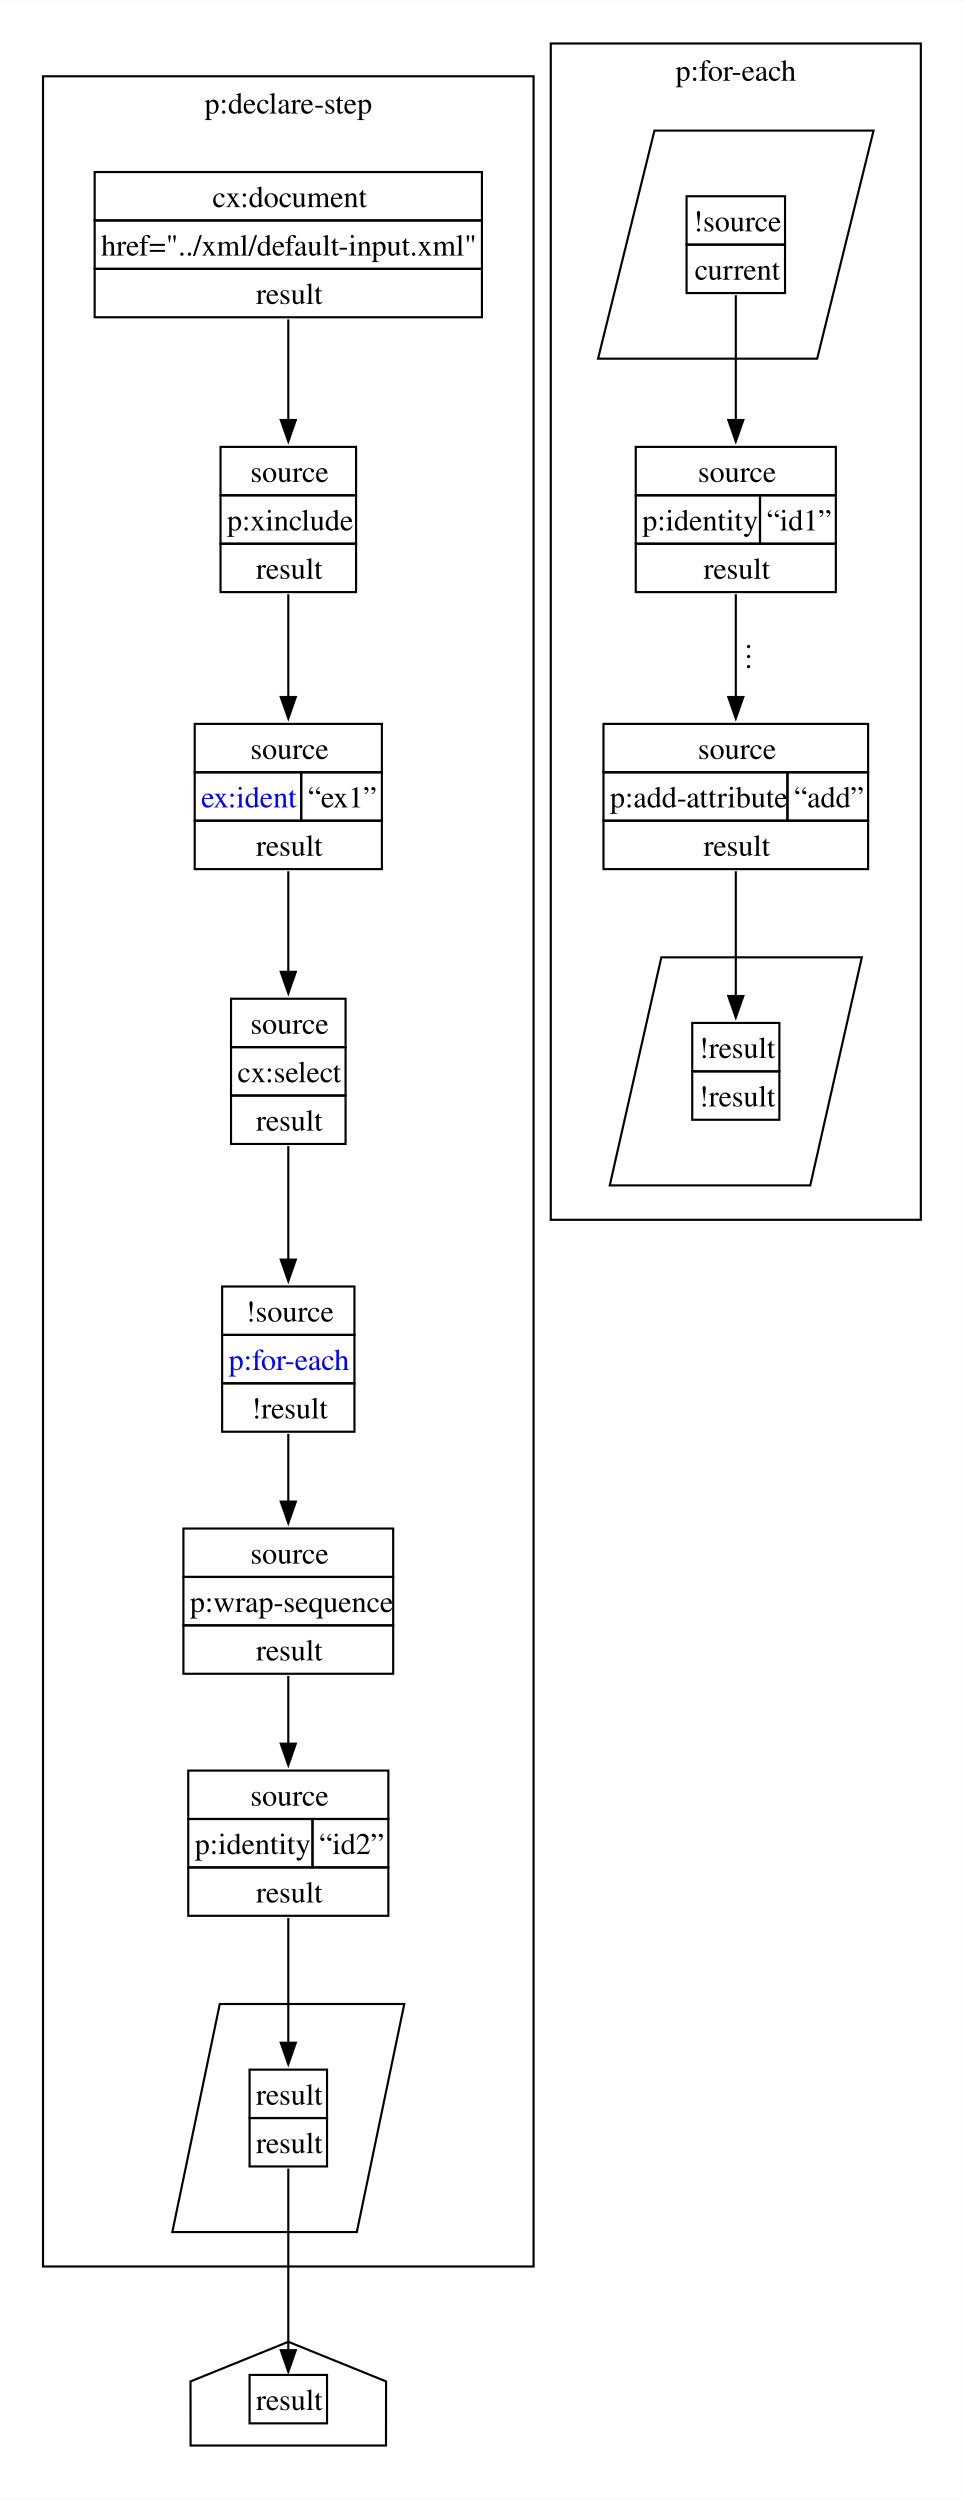
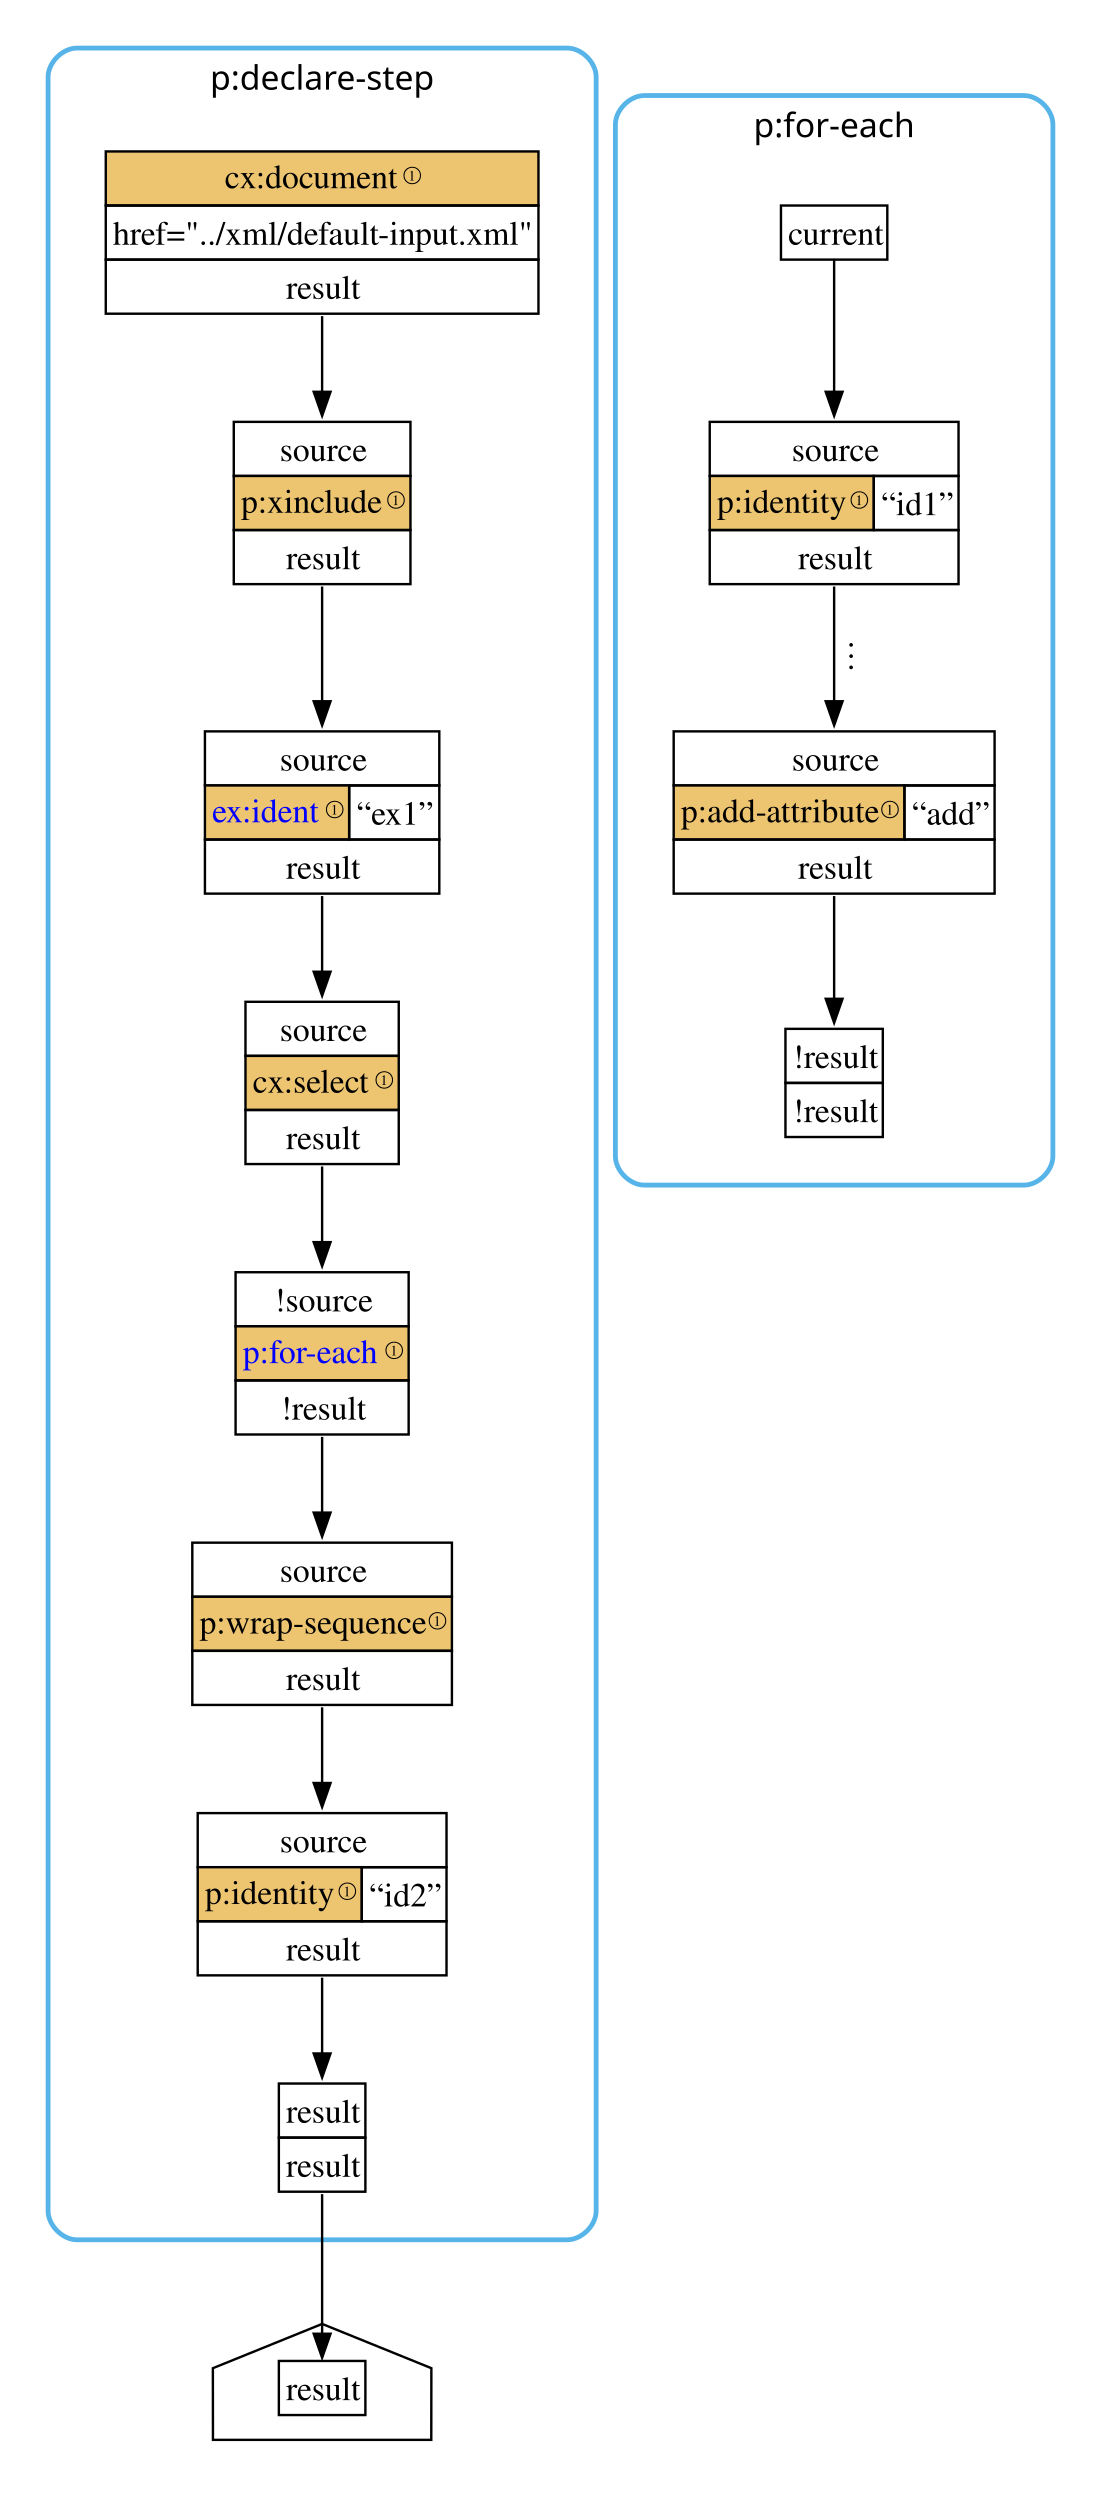
- <svg xmlns="http://www.w3.org/2000/svg" xmlns:xlink="http://www.w3.org/1999/xlink" width="448pt" height="1162pt" viewBox="0.00 0.00 448.00 1161.57">
-   <g id="graph0" class="graph" transform="scale(1 1) rotate(0) translate(4 1157.57)">
-     <polygon fill="white" stroke="none" points="-4,4 -4,-1157.57 444,-1157.57 444,4 -4,4" />
-     <g id="cluster_d173e2" class="cluster">
- </g>
-     <g id="cluster_d173e1" class="cluster">
- </g>
-     <g id="cluster_declare_step" class="cluster">
-       <polygon fill="none" stroke="black" points="16,-104.32 16,-1122.32 244,-1122.32 244,-104.32 16,-104.32" />
-       <text text-anchor="middle" x="130" y="-1105.02" font-family="Times,serif" font-size="14.00">p:declare-step</text>
+ <svg xmlns="http://www.w3.org/2000/svg" xmlns:xlink="http://www.w3.org/1999/xlink" width="458pt" height="1040pt" viewBox="0.00 0.00 458.00 1040.00">
+   <g id="graph0" class="graph" transform="scale(1 1) rotate(0) translate(4 1036.07)">
+     <polygon fill="white" stroke="none" points="-4,4 -4,-1036.07 454,-1036.07 454,4 -4,4" />
+     <g id="cluster_d174e3" class="cluster">
+ </g>
+     <g id="cluster_d174e2" class="cluster">
+ </g>
+     <g id="cluster_declare_step_85" class="cluster">
+       <path fill="none" stroke="#56b4e9" stroke-width="2" d="M28,-104.32C28,-104.32 232,-104.32 232,-104.32 238,-104.32 244,-110.32 244,-116.32 244,-116.32 244,-1004.07 244,-1004.07 244,-1010.07 238,-1016.07 232,-1016.07 232,-1016.07 28,-1016.07 28,-1016.07 22,-1016.07 16,-1010.07 16,-1004.07 16,-1004.07 16,-116.32 16,-116.32 16,-110.32 22,-104.32 28,-104.32" />
+       <text xml:space="preserve" text-anchor="middle" x="130" y="-998.77" font-family="sans-serif" font-size="14.00">p:declare-step</text>
    </g>
    <g id="cluster_document" class="cluster">
</g>
    <g id="cluster_xinclude" class="cluster">
</g>
    <g id="cluster_ex1" class="cluster">
</g>
-     <g id="cluster_select_IC527" class="cluster">
+     <g id="cluster_select_IC1668" class="cluster">
</g>
    <g id="cluster_wrap_sequence" class="cluster">
</g>
    <g id="cluster_id2" class="cluster">
</g>
    <g id="cluster_for_each_pipeline" class="cluster">
</g>
-     <g id="cluster_d173e86" class="cluster">
+     <g id="cluster_d174e110" class="cluster">
</g>
    <g id="cluster_for_each" class="cluster">
-       <polygon fill="none" stroke="black" points="252,-590.82 252,-1137.57 424,-1137.57 424,-590.82 252,-590.82" />
-       <text text-anchor="middle" x="338" y="-1120.27" font-family="Times,serif" font-size="14.00">p:for-each</text>
-     </g>
-     <g id="cluster_d173e94" class="cluster">
+       <path fill="none" stroke="#56b4e9" stroke-width="2" d="M264,-543.07C264,-543.07 422,-543.07 422,-543.07 428,-543.07 434,-549.07 434,-555.07 434,-555.07 434,-984.32 434,-984.32 434,-990.32 428,-996.32 422,-996.32 422,-996.32 264,-996.32 264,-996.32 258,-996.32 252,-990.32 252,-984.32 252,-984.32 252,-555.07 252,-555.07 252,-549.07 258,-543.07 264,-543.07" />
+       <text xml:space="preserve" text-anchor="middle" x="343" y="-979.02" font-family="sans-serif" font-size="14.00">p:for-each</text>
+     </g>
+     <g id="cluster_d174e118" class="cluster">
</g>
    <g id="cluster_id1" class="cluster">
</g>
    <g id="cluster_add" class="cluster">
</g>
-     <g id="cluster_d173e125" class="cluster">
+     <g id="cluster_d174e153" class="cluster">
</g>
    <g id="node1" class="node">
      <polygon fill="none" stroke="black" points="175.45,-50.9 130,-69.32 84.55,-50.9 84.59,-21.09 175.41,-21.09 175.45,-50.9" />
      <polygon fill="none" stroke="black" points="112,-31.41 112,-53.91 148,-53.91 148,-31.41 112,-31.41" />
-       <text text-anchor="start" x="115" y="-37.61" font-family="Times,serif" font-size="14.00">result</text>
+       <text xml:space="preserve" text-anchor="start" x="115" y="-37.61" font-family="Times,serif" font-size="14.00">result</text>
    </g>
    <g id="node2" class="node">
-       <polygon fill="none" stroke="black" points="40,-1055.32 40,-1077.82 220,-1077.82 220,-1055.32 40,-1055.32" />
-       <text text-anchor="start" x="94.75" y="-1061.52" font-family="Times,serif" font-size="14.00">cx:document</text>
-       <polygon fill="none" stroke="black" points="40,-1032.82 40,-1055.32 220,-1055.32 220,-1032.82 40,-1032.82" />
-       <text text-anchor="start" x="43" y="-1039.02" font-family="Times,serif" font-size="14.00">href="../xml/default-input.xml"</text>
-       <polygon fill="none" stroke="black" points="40,-1010.32 40,-1032.82 220,-1032.82 220,-1010.32 40,-1010.32" />
-       <text text-anchor="start" x="115" y="-1016.52" font-family="Times,serif" font-size="14.00">result</text>
+       <polygon fill="#edc571" stroke="none" points="40,-950.57 40,-973.07 220,-973.07 220,-950.57 40,-950.57" />
+       <polygon fill="none" stroke="black" points="40,-950.57 40,-973.07 220,-973.07 220,-950.57 40,-950.57" />
+       <text xml:space="preserve" text-anchor="start" x="89.5" y="-957.77" font-family="Times,serif" font-size="14.00">cx:document </text>
+       <text xml:space="preserve" text-anchor="start" x="163.75" y="-957.77" font-family="Times,serif" baseline-shift="super" font-size="8.00">①</text>
+       <polygon fill="none" stroke="black" points="40,-928.07 40,-950.57 220,-950.57 220,-928.07 40,-928.07" />
+       <text xml:space="preserve" text-anchor="start" x="43" y="-934.27" font-family="Times,serif" font-size="14.00">href="../xml/default-input.xml"</text>
+       <polygon fill="none" stroke="black" points="40,-905.57 40,-928.07 220,-928.07 220,-905.57 40,-905.57" />
+       <text xml:space="preserve" text-anchor="start" x="115" y="-911.77" font-family="Times,serif" font-size="14.00">result</text>
    </g>
    <g id="node3" class="node">
-       <polygon fill="none" stroke="black" points="98.5,-927.57 98.5,-950.07 161.5,-950.07 161.5,-927.57 98.5,-927.57" />
-       <text text-anchor="start" x="112.38" y="-933.77" font-family="Times,serif" font-size="14.00">source</text>
-       <polygon fill="none" stroke="black" points="98.5,-905.07 98.5,-927.57 161.5,-927.57 161.5,-905.07 98.5,-905.07" />
-       <text text-anchor="start" x="101.5" y="-911.27" font-family="Times,serif" font-size="14.00">p:xinclude</text>
-       <polygon fill="none" stroke="black" points="98.5,-882.57 98.5,-905.07 161.5,-905.07 161.5,-882.57 98.5,-882.57" />
-       <text text-anchor="start" x="115" y="-888.77" font-family="Times,serif" font-size="14.00">result</text>
+       <polygon fill="none" stroke="black" points="93.25,-838.07 93.25,-860.57 166.75,-860.57 166.75,-838.07 93.25,-838.07" />
+       <text xml:space="preserve" text-anchor="start" x="112.38" y="-844.27" font-family="Times,serif" font-size="14.00">source</text>
+       <polygon fill="#edc571" stroke="none" points="93.25,-815.57 93.25,-838.07 166.75,-838.07 166.75,-815.57 93.25,-815.57" />
+       <polygon fill="none" stroke="black" points="93.25,-815.57 93.25,-838.07 166.75,-838.07 166.75,-815.57 93.25,-815.57" />
+       <text xml:space="preserve" text-anchor="start" x="96.25" y="-822.77" font-family="Times,serif" font-size="14.00">p:xinclude </text>
+       <text xml:space="preserve" text-anchor="start" x="157" y="-822.77" font-family="Times,serif" baseline-shift="super" font-size="8.00">①</text>
+       <polygon fill="none" stroke="black" points="93.25,-793.07 93.25,-815.57 166.75,-815.57 166.75,-793.07 93.25,-793.07" />
+       <text xml:space="preserve" text-anchor="start" x="115" y="-799.27" font-family="Times,serif" font-size="14.00">result</text>
    </g>
    <g id="edge2" class="edge">
-       <path fill="none" stroke="black" d="M130,-1009.32C130,-987.67 130,-979.6 130,-962.41" />
-       <polygon fill="black" stroke="black" points="133.5,-962.58 130,-952.58 126.5,-962.58 133.5,-962.58" />
+       <path fill="none" stroke="black" d="M130,-904.57C130,-889.93 130,-883.7 130,-873.01" />
+       <polygon fill="black" stroke="black" points="133.5,-873.08 130,-863.08 126.5,-873.08 133.5,-873.08" />
    </g>
    <g id="node4" class="node">
-       <polygon fill="none" stroke="black" points="86.5,-798.82 86.5,-821.32 173.5,-821.32 173.5,-798.82 86.5,-798.82" />
-       <text text-anchor="start" x="112.38" y="-805.02" font-family="Times,serif" font-size="14.00">source</text>
+       <polygon fill="none" stroke="black" points="81.25,-709.32 81.25,-731.82 178.75,-731.82 178.75,-709.32 81.25,-709.32" />
+       <text xml:space="preserve" text-anchor="start" x="112.38" y="-715.52" font-family="Times,serif" font-size="14.00">source</text>
      <g id="a_node4_0">
        <a xlink:href="ex_ident.html" xlink:title="&lt;TABLE&gt;">
-           <polygon fill="none" stroke="black" points="86.5,-776.32 86.5,-798.82 136,-798.82 136,-776.32 86.5,-776.32" />
-           <text text-anchor="start" x="89.5" y="-782.52" font-family="Times,serif" font-size="14.00" fill="#0000ff">ex:ident</text>
+           <polygon fill="#edc571" stroke="none" points="81.25,-686.82 81.25,-709.32 141.25,-709.32 141.25,-686.82 81.25,-686.82" />
+           <polygon fill="none" stroke="black" points="81.25,-686.82 81.25,-709.32 141.25,-709.32 141.25,-686.82 81.25,-686.82" />
+           <text xml:space="preserve" text-anchor="start" x="84.25" y="-694.02" font-family="Times,serif" font-size="14.00" fill="#0000ff">ex:ident</text>
+           <text xml:space="preserve" text-anchor="start" x="127.75" y="-694.02" font-family="Times,serif" font-size="14.00"> </text>
+           <text xml:space="preserve" text-anchor="start" x="131.5" y="-694.02" font-family="Times,serif" baseline-shift="super" font-size="8.00">①</text>
        </a>
      </g>
-       <polygon fill="none" stroke="black" points="136,-776.32 136,-798.82 173.5,-798.82 173.5,-776.32 136,-776.32" />
-       <text text-anchor="start" x="139" y="-782.52" font-family="Times,serif" font-size="14.00">“ex1”</text>
-       <polygon fill="none" stroke="black" points="86.5,-753.82 86.5,-776.32 173.5,-776.32 173.5,-753.82 86.5,-753.82" />
-       <text text-anchor="start" x="115" y="-760.02" font-family="Times,serif" font-size="14.00">result</text>
+       <polygon fill="none" stroke="black" points="141.25,-686.82 141.25,-709.32 178.75,-709.32 178.75,-686.82 141.25,-686.82" />
+       <text xml:space="preserve" text-anchor="start" x="144.25" y="-693.02" font-family="Times,serif" font-size="14.00">“ex1”</text>
+       <polygon fill="none" stroke="black" points="81.25,-664.32 81.25,-686.82 178.75,-686.82 178.75,-664.32 81.25,-664.32" />
+       <text xml:space="preserve" text-anchor="start" x="115" y="-670.52" font-family="Times,serif" font-size="14.00">result</text>
    </g>
    <g id="edge3" class="edge">
-       <path fill="none" stroke="black" d="M130,-881.57C130,-859.35 130,-851.19 130,-833.36" />
-       <polygon fill="black" stroke="black" points="133.5,-833.83 130,-823.83 126.5,-833.83 133.5,-833.83" />
+       <path fill="none" stroke="black" d="M130,-792.07C130,-769.85 130,-761.69 130,-743.86" />
+       <polygon fill="black" stroke="black" points="133.5,-744.33 130,-734.33 126.5,-744.33 133.5,-744.33" />
    </g>
    <g id="node5" class="node">
-       <polygon fill="none" stroke="black" points="103.38,-671.07 103.38,-693.57 156.62,-693.57 156.62,-671.07 103.38,-671.07" />
-       <text text-anchor="start" x="112.38" y="-677.27" font-family="Times,serif" font-size="14.00">source</text>
-       <polygon fill="none" stroke="black" points="103.38,-648.57 103.38,-671.07 156.62,-671.07 156.62,-648.57 103.38,-648.57" />
-       <text text-anchor="start" x="106.38" y="-654.77" font-family="Times,serif" font-size="14.00">cx:select</text>
-       <polygon fill="none" stroke="black" points="103.38,-626.07 103.38,-648.57 156.62,-648.57 156.62,-626.07 103.38,-626.07" />
-       <text text-anchor="start" x="115" y="-632.27" font-family="Times,serif" font-size="14.00">result</text>
+       <polygon fill="none" stroke="black" points="98.12,-596.82 98.12,-619.32 161.88,-619.32 161.88,-596.82 98.12,-596.82" />
+       <text xml:space="preserve" text-anchor="start" x="112.38" y="-603.02" font-family="Times,serif" font-size="14.00">source</text>
+       <polygon fill="#edc571" stroke="none" points="98.12,-574.32 98.12,-596.82 161.88,-596.82 161.88,-574.32 98.12,-574.32" />
+       <polygon fill="none" stroke="black" points="98.12,-574.32 98.12,-596.82 161.88,-596.82 161.88,-574.32 98.12,-574.32" />
+       <text xml:space="preserve" text-anchor="start" x="101.12" y="-581.52" font-family="Times,serif" font-size="14.00">cx:select </text>
+       <text xml:space="preserve" text-anchor="start" x="152.12" y="-581.52" font-family="Times,serif" baseline-shift="super" font-size="8.00">①</text>
+       <polygon fill="none" stroke="black" points="98.12,-551.82 98.12,-574.32 161.88,-574.32 161.88,-551.82 98.12,-551.82" />
+       <text xml:space="preserve" text-anchor="start" x="115" y="-558.02" font-family="Times,serif" font-size="14.00">result</text>
    </g>
    <g id="edge4" class="edge">
-       <path fill="none" stroke="black" d="M130,-752.82C130,-731.17 130,-723.1 130,-705.91" />
-       <polygon fill="black" stroke="black" points="133.5,-706.08 130,-696.08 126.5,-706.08 133.5,-706.08" />
+       <path fill="none" stroke="black" d="M130,-663.32C130,-648.68 130,-642.45 130,-631.76" />
+       <polygon fill="black" stroke="black" points="133.5,-631.83 130,-621.83 126.5,-631.83 133.5,-631.83" />
    </g>
    <g id="node8" class="node">
-       <polygon fill="none" stroke="black" points="99.25,-537.32 99.25,-559.82 160.75,-559.82 160.75,-537.32 99.25,-537.32" />
-       <text text-anchor="start" x="110.12" y="-543.52" font-family="Times,serif" font-size="14.00">!source</text>
+       <polygon fill="none" stroke="black" points="94,-484.32 94,-506.82 166,-506.82 166,-484.32 94,-484.32" />
+       <text xml:space="preserve" text-anchor="start" x="110.12" y="-490.52" font-family="Times,serif" font-size="14.00">!source</text>
      <g id="a_node8_1">
        <a xlink:href="#cluster_for_each" xlink:title="&lt;TABLE&gt;">
-           <polygon fill="none" stroke="black" points="99.25,-514.82 99.25,-537.32 160.75,-537.32 160.75,-514.82 99.25,-514.82" />
-           <text text-anchor="start" x="102.25" y="-521.02" font-family="Times,serif" font-size="14.00" fill="#0000ff">p:for-each</text>
+           <polygon fill="#edc571" stroke="none" points="94,-461.82 94,-484.32 166,-484.32 166,-461.82 94,-461.82" />
+           <polygon fill="none" stroke="black" points="94,-461.82 94,-484.32 166,-484.32 166,-461.82 94,-461.82" />
+           <text xml:space="preserve" text-anchor="start" x="97" y="-469.02" font-family="Times,serif" font-size="14.00" fill="#0000ff">p:for-each</text>
+           <text xml:space="preserve" text-anchor="start" x="152.5" y="-469.02" font-family="Times,serif" font-size="14.00"> </text>
+           <text xml:space="preserve" text-anchor="start" x="156.25" y="-469.02" font-family="Times,serif" baseline-shift="super" font-size="8.00">①</text>
        </a>
      </g>
-       <polygon fill="none" stroke="black" points="99.25,-492.32 99.25,-514.82 160.75,-514.82 160.75,-492.32 99.25,-492.32" />
-       <text text-anchor="start" x="112.75" y="-498.52" font-family="Times,serif" font-size="14.00">!result</text>
+       <polygon fill="none" stroke="black" points="94,-439.32 94,-461.82 166,-461.82 166,-439.32 94,-439.32" />
+       <text xml:space="preserve" text-anchor="start" x="112.75" y="-445.52" font-family="Times,serif" font-size="14.00">!result</text>
    </g>
    <g id="edge10" class="edge">
-       <path fill="none" stroke="black" d="M130,-625.07C130,-600.75 130,-591.96 130,-572.26" />
-       <polygon fill="black" stroke="black" points="133.5,-572.33 130,-562.33 126.5,-572.33 133.5,-572.33" />
+       <path fill="none" stroke="black" d="M130,-550.82C130,-536.18 130,-529.95 130,-519.26" />
+       <polygon fill="black" stroke="black" points="133.5,-519.33 130,-509.33 126.5,-519.33 133.5,-519.33" />
    </g>
    <g id="node6" class="node">
-       <polygon fill="none" stroke="black" points="81.25,-424.82 81.25,-447.32 178.75,-447.32 178.75,-424.82 81.25,-424.82" />
-       <text text-anchor="start" x="112.38" y="-431.02" font-family="Times,serif" font-size="14.00">source</text>
-       <polygon fill="none" stroke="black" points="81.25,-402.32 81.25,-424.82 178.75,-424.82 178.75,-402.32 81.25,-402.32" />
-       <text text-anchor="start" x="84.25" y="-408.52" font-family="Times,serif" font-size="14.00">p:wrap-sequence</text>
-       <polygon fill="none" stroke="black" points="81.25,-379.82 81.25,-402.32 178.75,-402.32 178.75,-379.82 81.25,-379.82" />
-       <text text-anchor="start" x="115" y="-386.02" font-family="Times,serif" font-size="14.00">result</text>
+       <polygon fill="none" stroke="black" points="76,-371.82 76,-394.32 184,-394.32 184,-371.82 76,-371.82" />
+       <text xml:space="preserve" text-anchor="start" x="112.38" y="-378.02" font-family="Times,serif" font-size="14.00">source</text>
+       <polygon fill="#edc571" stroke="none" points="76,-349.32 76,-371.82 184,-371.82 184,-349.32 76,-349.32" />
+       <polygon fill="none" stroke="black" points="76,-349.32 76,-371.82 184,-371.82 184,-349.32 76,-349.32" />
+       <text xml:space="preserve" text-anchor="start" x="79" y="-356.52" font-family="Times,serif" font-size="14.00">p:wrap-sequence </text>
+       <text xml:space="preserve" text-anchor="start" x="174.25" y="-356.52" font-family="Times,serif" baseline-shift="super" font-size="8.00">①</text>
+       <polygon fill="none" stroke="black" points="76,-326.82 76,-349.32 184,-349.32 184,-326.82 76,-326.82" />
+       <text xml:space="preserve" text-anchor="start" x="115" y="-333.02" font-family="Times,serif" font-size="14.00">result</text>
    </g>
    <g id="node7" class="node">
-       <polygon fill="none" stroke="black" points="83.5,-312.32 83.5,-334.82 176.5,-334.82 176.5,-312.32 83.5,-312.32" />
-       <text text-anchor="start" x="112.38" y="-318.52" font-family="Times,serif" font-size="14.00">source</text>
-       <polygon fill="none" stroke="black" points="83.5,-289.82 83.5,-312.32 141.25,-312.32 141.25,-289.82 83.5,-289.82" />
-       <text text-anchor="start" x="86.5" y="-296.02" font-family="Times,serif" font-size="14.00">p:identity</text>
-       <polygon fill="none" stroke="black" points="141.25,-289.82 141.25,-312.32 176.5,-312.32 176.5,-289.82 141.25,-289.82" />
-       <text text-anchor="start" x="144.25" y="-296.02" font-family="Times,serif" font-size="14.00">“id2”</text>
-       <polygon fill="none" stroke="black" points="83.5,-267.32 83.5,-289.82 176.5,-289.82 176.5,-267.32 83.5,-267.32" />
-       <text text-anchor="start" x="115" y="-273.52" font-family="Times,serif" font-size="14.00">result</text>
+       <polygon fill="none" stroke="black" points="78.25,-259.32 78.25,-281.82 181.75,-281.82 181.75,-259.32 78.25,-259.32" />
+       <text xml:space="preserve" text-anchor="start" x="112.38" y="-265.52" font-family="Times,serif" font-size="14.00">source</text>
+       <polygon fill="#edc571" stroke="none" points="78.25,-236.82 78.25,-259.32 146.5,-259.32 146.5,-236.82 78.25,-236.82" />
+       <polygon fill="none" stroke="black" points="78.25,-236.82 78.25,-259.32 146.5,-259.32 146.5,-236.82 78.25,-236.82" />
+       <text xml:space="preserve" text-anchor="start" x="81.25" y="-244.02" font-family="Times,serif" font-size="14.00">p:identity </text>
+       <text xml:space="preserve" text-anchor="start" x="136.75" y="-244.02" font-family="Times,serif" baseline-shift="super" font-size="8.00">①</text>
+       <polygon fill="none" stroke="black" points="146.5,-236.82 146.5,-259.32 181.75,-259.32 181.75,-236.82 146.5,-236.82" />
+       <text xml:space="preserve" text-anchor="start" x="149.5" y="-243.02" font-family="Times,serif" font-size="14.00">“id2”</text>
+       <polygon fill="none" stroke="black" points="78.25,-214.32 78.25,-236.82 181.75,-236.82 181.75,-214.32 78.25,-214.32" />
+       <text xml:space="preserve" text-anchor="start" x="115" y="-220.52" font-family="Times,serif" font-size="14.00">result</text>
    </g>
    <g id="edge7" class="edge">
-       <path fill="none" stroke="black" d="M130,-378.82C130,-364.18 130,-357.95 130,-347.26" />
-       <polygon fill="black" stroke="black" points="133.5,-347.33 130,-337.33 126.5,-347.33 133.5,-347.33" />
+       <path fill="none" stroke="black" d="M130,-325.82C130,-311.18 130,-304.95 130,-294.26" />
+       <polygon fill="black" stroke="black" points="133.5,-294.33 130,-284.33 126.5,-294.33 133.5,-294.33" />
    </g>
    <g id="node9" class="node">
-       <polygon fill="none" stroke="black" points="183.91,-226.32 98.15,-226.32 76.09,-120.32 161.85,-120.32 183.91,-226.32" />
-       <polygon fill="none" stroke="black" points="112,-173.32 112,-195.82 148,-195.82 148,-173.32 112,-173.32" />
-       <text text-anchor="start" x="115" y="-179.52" font-family="Times,serif" font-size="14.00">result</text>
-       <polygon fill="none" stroke="black" points="112,-150.82 112,-173.32 148,-173.32 148,-150.82 112,-150.82" />
-       <text text-anchor="start" x="115" y="-157.02" font-family="Times,serif" font-size="14.00">result</text>
+       <polygon fill="none" stroke="black" points="112,-146.82 112,-169.32 148,-169.32 148,-146.82 112,-146.82" />
+       <text xml:space="preserve" text-anchor="start" x="115" y="-153.02" font-family="Times,serif" font-size="14.00">result</text>
+       <polygon fill="none" stroke="black" points="112,-124.32 112,-146.82 148,-146.82 148,-124.32 112,-124.32" />
+       <text xml:space="preserve" text-anchor="start" x="115" y="-130.52" font-family="Times,serif" font-size="14.00">result</text>
    </g>
    <g id="edge8" class="edge">
-       <path fill="none" stroke="black" d="M130,-266.32C130,-239.65 130,-230.25 130,-208.3" />
-       <polygon fill="black" stroke="black" points="133.5,-208.33 130,-198.33 126.5,-208.33 133.5,-208.33" />
+       <path fill="none" stroke="black" d="M130,-213.32C130,-198.68 130,-192.45 130,-181.76" />
+       <polygon fill="black" stroke="black" points="133.5,-181.83 130,-171.83 126.5,-181.83 133.5,-181.83" />
    </g>
    <g id="edge11" class="edge">
-       <path fill="none" stroke="black" d="M130,-491.32C130,-476.68 130,-470.45 130,-459.76" />
-       <polygon fill="black" stroke="black" points="133.5,-459.83 130,-449.83 126.5,-459.83 133.5,-459.83" />
+       <path fill="none" stroke="black" d="M130,-438.32C130,-423.68 130,-417.45 130,-406.76" />
+       <polygon fill="black" stroke="black" points="133.5,-406.83 130,-396.83 126.5,-406.83 133.5,-406.83" />
    </g>
    <g id="edge1" class="edge">
-       <path fill="none" stroke="black" d="M130,-149.82C130,-120.53 130,-86.69 130,-65.24" />
-       <polygon fill="black" stroke="black" points="133.5,-65.42 130,-55.42 126.5,-65.42 133.5,-65.42" />
+       <path fill="none" stroke="black" d="M130,-123.32C130,-103.56 130,-81.06 130,-65.02" />
+       <polygon fill="black" stroke="black" points="133.5,-65.23 130,-55.23 126.5,-65.23 133.5,-65.23" />
    </g>
    <g id="node10" class="node">
-       <polygon fill="none" stroke="black" points="402.02,-1097.07 300.18,-1097.07 273.98,-991.07 375.82,-991.07 402.02,-1097.07" />
-       <polygon fill="none" stroke="black" points="315.12,-1044.07 315.12,-1066.57 360.88,-1066.57 360.88,-1044.07 315.12,-1044.07" />
-       <text text-anchor="start" x="318.12" y="-1050.27" font-family="Times,serif" font-size="14.00">!source</text>
-       <polygon fill="none" stroke="black" points="315.12,-1021.57 315.12,-1044.07 360.88,-1044.07 360.88,-1021.57 315.12,-1021.57" />
-       <text text-anchor="start" x="318.88" y="-1027.77" font-family="Times,serif" font-size="14.00">current</text>
+       <polygon fill="none" stroke="black" points="320.88,-928.07 320.88,-950.57 365.12,-950.57 365.12,-928.07 320.88,-928.07" />
+       <text xml:space="preserve" text-anchor="start" x="323.88" y="-934.27" font-family="Times,serif" font-size="14.00">current</text>
    </g>
    <g id="node11" class="node">
-       <polygon fill="none" stroke="black" points="291.5,-927.57 291.5,-950.07 384.5,-950.07 384.5,-927.57 291.5,-927.57" />
-       <text text-anchor="start" x="320.38" y="-933.77" font-family="Times,serif" font-size="14.00">source</text>
-       <polygon fill="none" stroke="black" points="291.5,-905.07 291.5,-927.57 349.25,-927.57 349.25,-905.07 291.5,-905.07" />
-       <text text-anchor="start" x="294.5" y="-911.27" font-family="Times,serif" font-size="14.00">p:identity</text>
-       <polygon fill="none" stroke="black" points="349.25,-905.07 349.25,-927.57 384.5,-927.57 384.5,-905.07 349.25,-905.07" />
-       <text text-anchor="start" x="352.25" y="-911.27" font-family="Times,serif" font-size="14.00">“id1”</text>
-       <polygon fill="none" stroke="black" points="291.5,-882.57 291.5,-905.07 384.5,-905.07 384.5,-882.57 291.5,-882.57" />
-       <text text-anchor="start" x="323" y="-888.77" font-family="Times,serif" font-size="14.00">result</text>
+       <polygon fill="none" stroke="black" points="291.25,-838.07 291.25,-860.57 394.75,-860.57 394.75,-838.07 291.25,-838.07" />
+       <text xml:space="preserve" text-anchor="start" x="325.38" y="-844.27" font-family="Times,serif" font-size="14.00">source</text>
+       <polygon fill="#edc571" stroke="none" points="291.25,-815.57 291.25,-838.07 359.5,-838.07 359.5,-815.57 291.25,-815.57" />
+       <polygon fill="none" stroke="black" points="291.25,-815.57 291.25,-838.07 359.5,-838.07 359.5,-815.57 291.25,-815.57" />
+       <text xml:space="preserve" text-anchor="start" x="294.25" y="-822.77" font-family="Times,serif" font-size="14.00">p:identity </text>
+       <text xml:space="preserve" text-anchor="start" x="349.75" y="-822.77" font-family="Times,serif" baseline-shift="super" font-size="8.00">①</text>
+       <polygon fill="none" stroke="black" points="359.5,-815.57 359.5,-838.07 394.75,-838.07 394.75,-815.57 359.5,-815.57" />
+       <text xml:space="preserve" text-anchor="start" x="362.5" y="-821.77" font-family="Times,serif" font-size="14.00">“id1”</text>
+       <polygon fill="none" stroke="black" points="291.25,-793.07 291.25,-815.57 394.75,-815.57 394.75,-793.07 291.25,-793.07" />
+       <text xml:space="preserve" text-anchor="start" x="328" y="-799.27" font-family="Times,serif" font-size="14.00">result</text>
    </g>
    <g id="edge9" class="edge">
-       <path fill="none" stroke="black" d="M338,-1020.57C338,-993.9 338,-984.5 338,-962.55" />
-       <polygon fill="black" stroke="black" points="341.5,-962.58 338,-952.58 334.5,-962.58 341.5,-962.58" />
+       <path fill="none" stroke="black" d="M343,-928.38C343,-916.04 343,-894.03 343,-873.05" />
+       <polygon fill="black" stroke="black" points="346.5,-873.08 343,-863.08 339.5,-873.08 346.5,-873.08" />
    </g>
    <g id="node12" class="node">
-       <polygon fill="none" stroke="black" points="276.5,-798.82 276.5,-821.32 399.5,-821.32 399.5,-798.82 276.5,-798.82" />
-       <text text-anchor="start" x="320.38" y="-805.02" font-family="Times,serif" font-size="14.00">source</text>
-       <polygon fill="none" stroke="black" points="276.5,-776.32 276.5,-798.82 362,-798.82 362,-776.32 276.5,-776.32" />
-       <text text-anchor="start" x="279.5" y="-782.52" font-family="Times,serif" font-size="14.00">p:add-attribute</text>
-       <polygon fill="none" stroke="black" points="362,-776.32 362,-798.82 399.5,-798.82 399.5,-776.32 362,-776.32" />
-       <text text-anchor="start" x="365" y="-782.52" font-family="Times,serif" font-size="14.00">“add”</text>
-       <polygon fill="none" stroke="black" points="276.5,-753.82 276.5,-776.32 399.5,-776.32 399.5,-753.82 276.5,-753.82" />
-       <text text-anchor="start" x="323" y="-760.02" font-family="Times,serif" font-size="14.00">result</text>
+       <polygon fill="none" stroke="black" points="276.25,-709.32 276.25,-731.82 409.75,-731.82 409.75,-709.32 276.25,-709.32" />
+       <text xml:space="preserve" text-anchor="start" x="325.38" y="-715.52" font-family="Times,serif" font-size="14.00">source</text>
+       <polygon fill="#edc571" stroke="none" points="276.25,-686.82 276.25,-709.32 372.25,-709.32 372.25,-686.82 276.25,-686.82" />
+       <polygon fill="none" stroke="black" points="276.25,-686.82 276.25,-709.32 372.25,-709.32 372.25,-686.82 276.25,-686.82" />
+       <text xml:space="preserve" text-anchor="start" x="279.25" y="-694.02" font-family="Times,serif" font-size="14.00">p:add-attribute </text>
+       <text xml:space="preserve" text-anchor="start" x="362.5" y="-694.02" font-family="Times,serif" baseline-shift="super" font-size="8.00">①</text>
+       <polygon fill="none" stroke="black" points="372.25,-686.82 372.25,-709.32 409.75,-709.32 409.75,-686.82 372.25,-686.82" />
+       <text xml:space="preserve" text-anchor="start" x="375.25" y="-693.02" font-family="Times,serif" font-size="14.00">“add”</text>
+       <polygon fill="none" stroke="black" points="276.25,-664.32 276.25,-686.82 409.75,-686.82 409.75,-664.32 276.25,-664.32" />
+       <text xml:space="preserve" text-anchor="start" x="328" y="-670.52" font-family="Times,serif" font-size="14.00">result</text>
    </g>
    <g id="edge5" class="edge">
-       <path fill="none" stroke="black" d="M338,-881.57C338,-859.35 338,-851.19 338,-833.36" />
-       <polygon fill="black" stroke="black" points="341.5,-833.83 338,-823.83 334.5,-833.83 341.5,-833.83" />
-       <text text-anchor="middle" x="344" y="-847.27" font-family="Times,serif" font-size="14.00">⋮</text>
+       <path fill="none" stroke="black" d="M343,-792.07C343,-769.85 343,-761.69 343,-743.86" />
+       <polygon fill="black" stroke="black" points="346.5,-744.33 343,-734.33 339.5,-744.33 346.5,-744.33" />
+       <text xml:space="preserve" text-anchor="middle" x="350.12" y="-757.77" font-family="Times,serif" font-size="14.00">⋮</text>
    </g>
    <g id="node13" class="node">
-       <polygon fill="none" stroke="black" points="396.58,-712.82 303.39,-712.82 279.42,-606.82 372.61,-606.82 396.58,-712.82" />
-       <polygon fill="none" stroke="black" points="317.75,-659.82 317.75,-682.32 358.25,-682.32 358.25,-659.82 317.75,-659.82" />
-       <text text-anchor="start" x="320.75" y="-666.02" font-family="Times,serif" font-size="14.00">!result</text>
-       <polygon fill="none" stroke="black" points="317.75,-637.32 317.75,-659.82 358.25,-659.82 358.25,-637.32 317.75,-637.32" />
-       <text text-anchor="start" x="320.75" y="-643.52" font-family="Times,serif" font-size="14.00">!result</text>
+       <polygon fill="none" stroke="black" points="322.75,-585.57 322.75,-608.07 363.25,-608.07 363.25,-585.57 322.75,-585.57" />
+       <text xml:space="preserve" text-anchor="start" x="325.75" y="-591.77" font-family="Times,serif" font-size="14.00">!result</text>
+       <polygon fill="none" stroke="black" points="322.75,-563.07 322.75,-585.57 363.25,-585.57 363.25,-563.07 322.75,-563.07" />
+       <text xml:space="preserve" text-anchor="start" x="325.75" y="-569.27" font-family="Times,serif" font-size="14.00">!result</text>
    </g>
    <g id="edge6" class="edge">
-       <path fill="none" stroke="black" d="M338,-752.82C338,-726.15 338,-716.75 338,-694.8" />
-       <polygon fill="black" stroke="black" points="341.5,-694.83 338,-684.83 334.5,-694.83 341.5,-694.83" />
+       <path fill="none" stroke="black" d="M343,-663.32C343,-643.54 343,-635.93 343,-620.52" />
+       <polygon fill="black" stroke="black" points="346.5,-620.58 343,-610.58 339.5,-620.58 346.5,-620.58" />
    </g>
  </g>
</svg>
